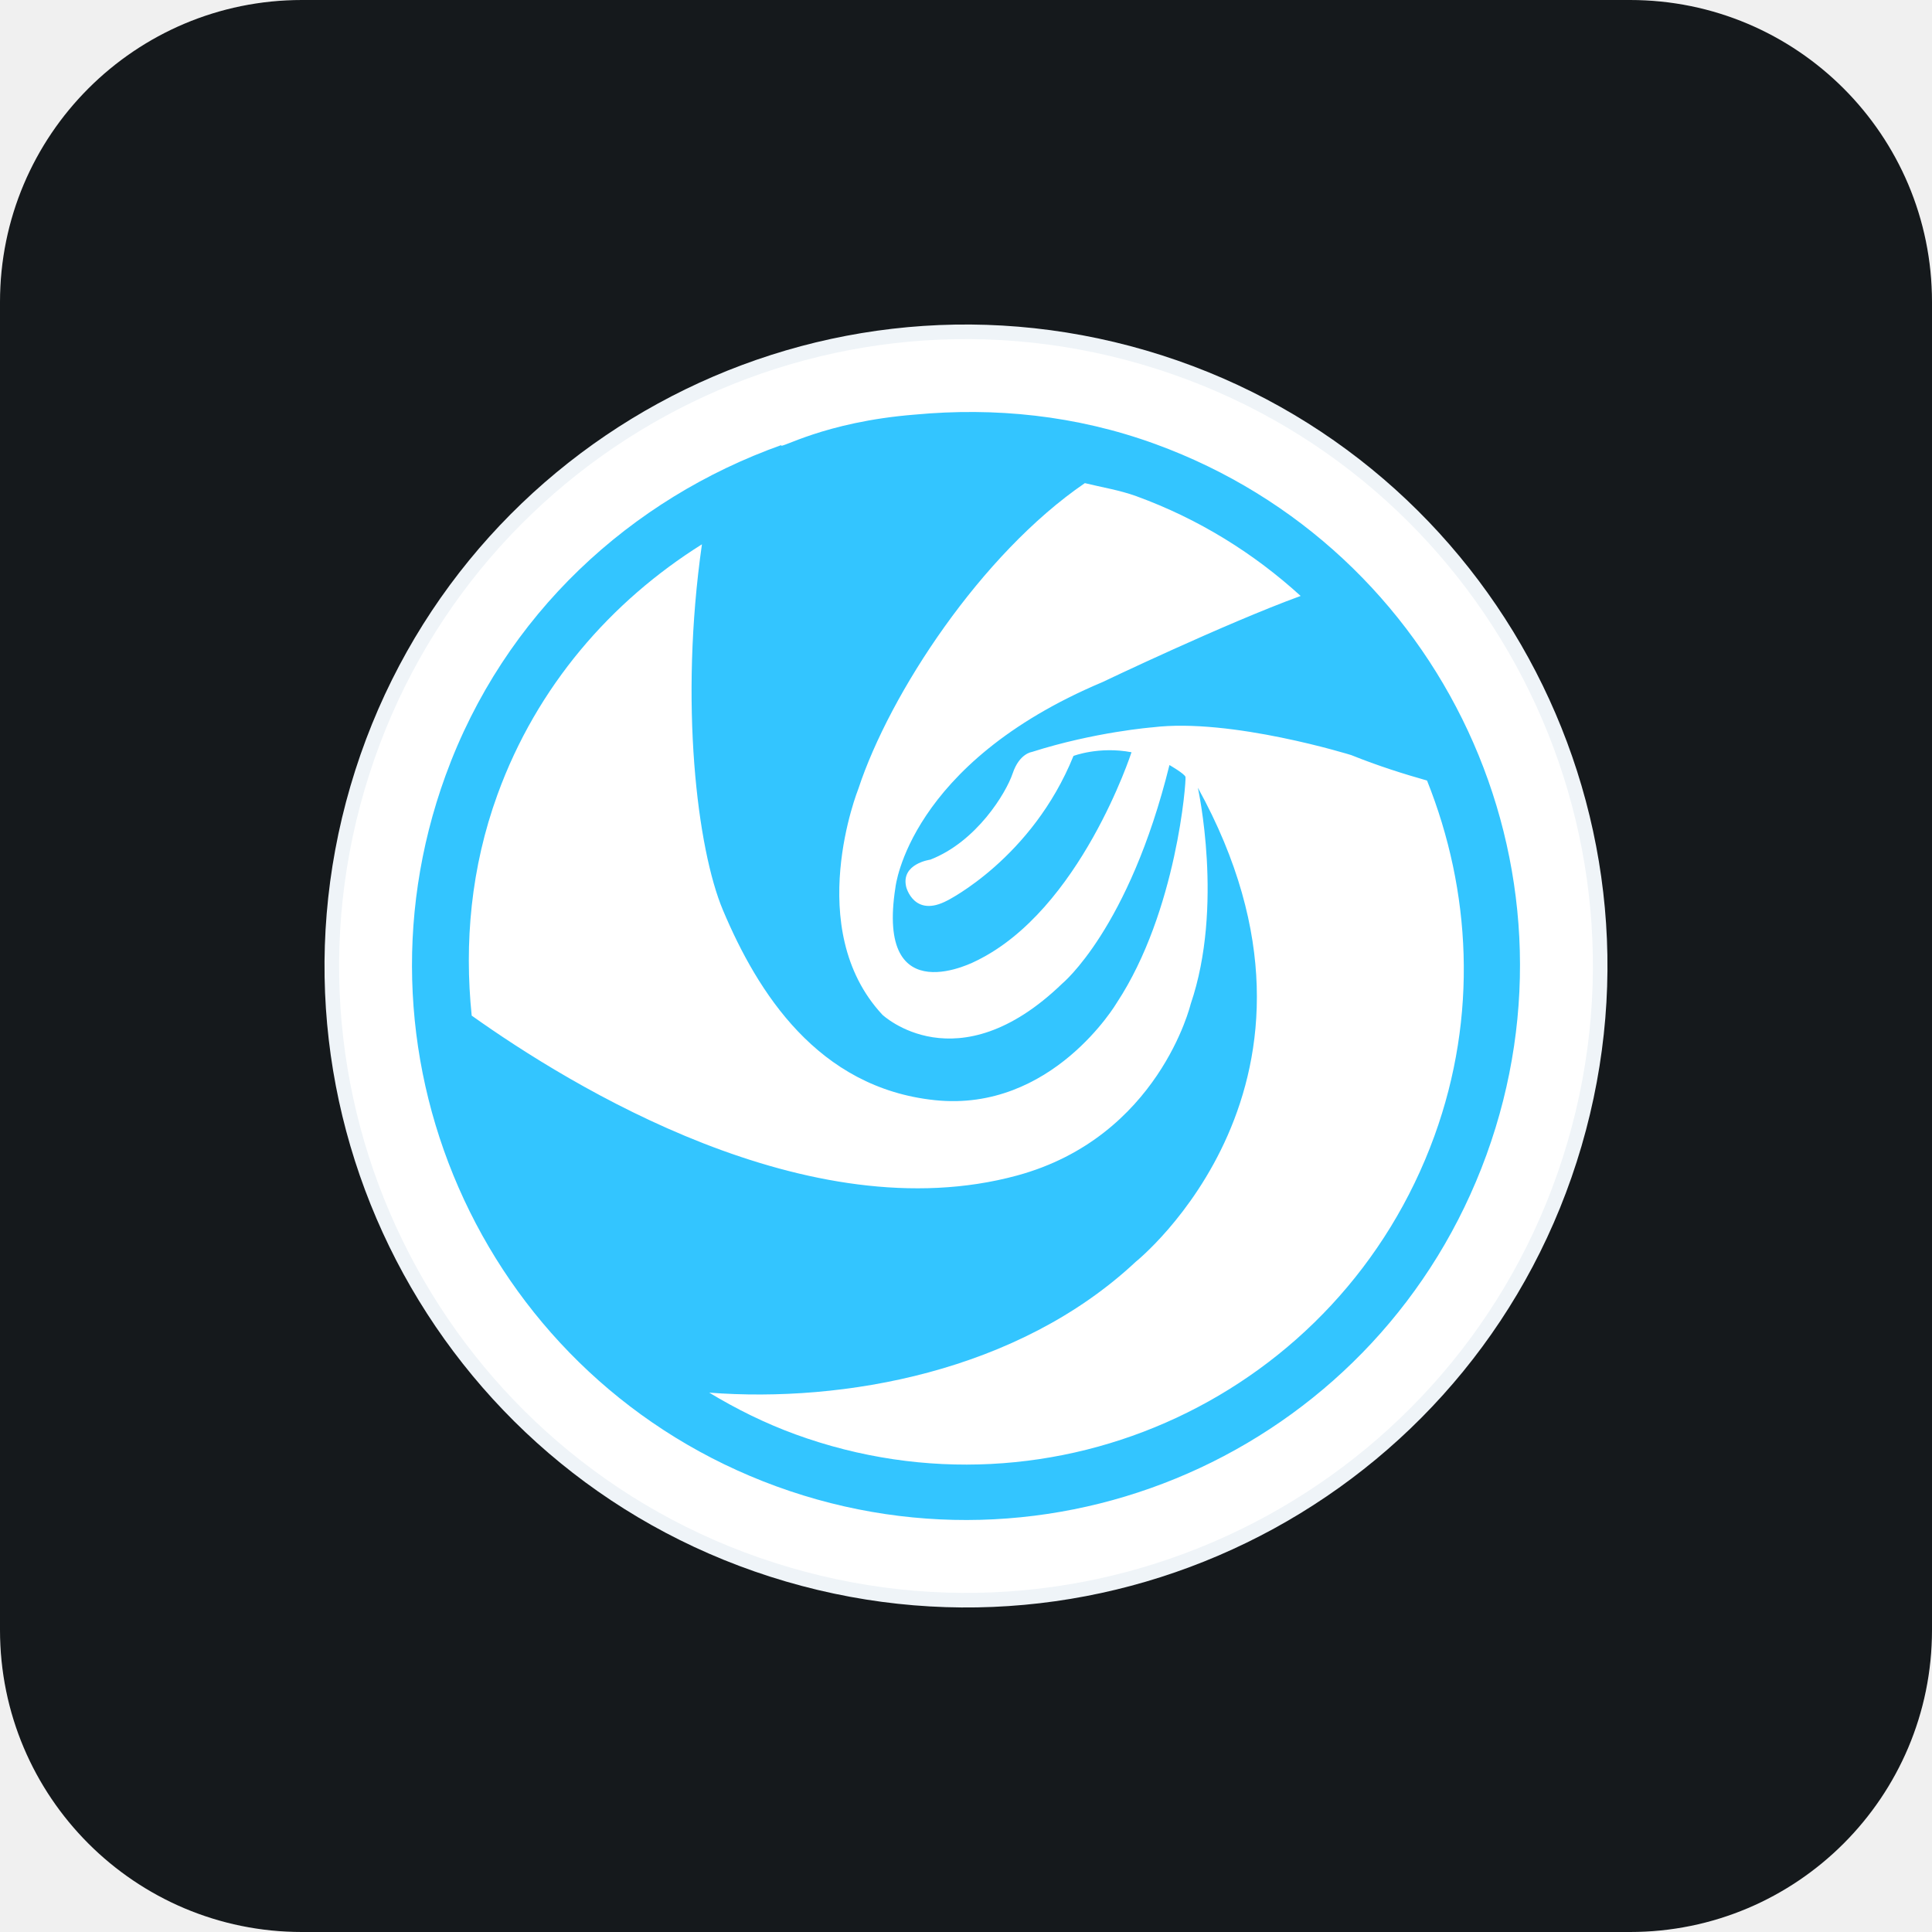
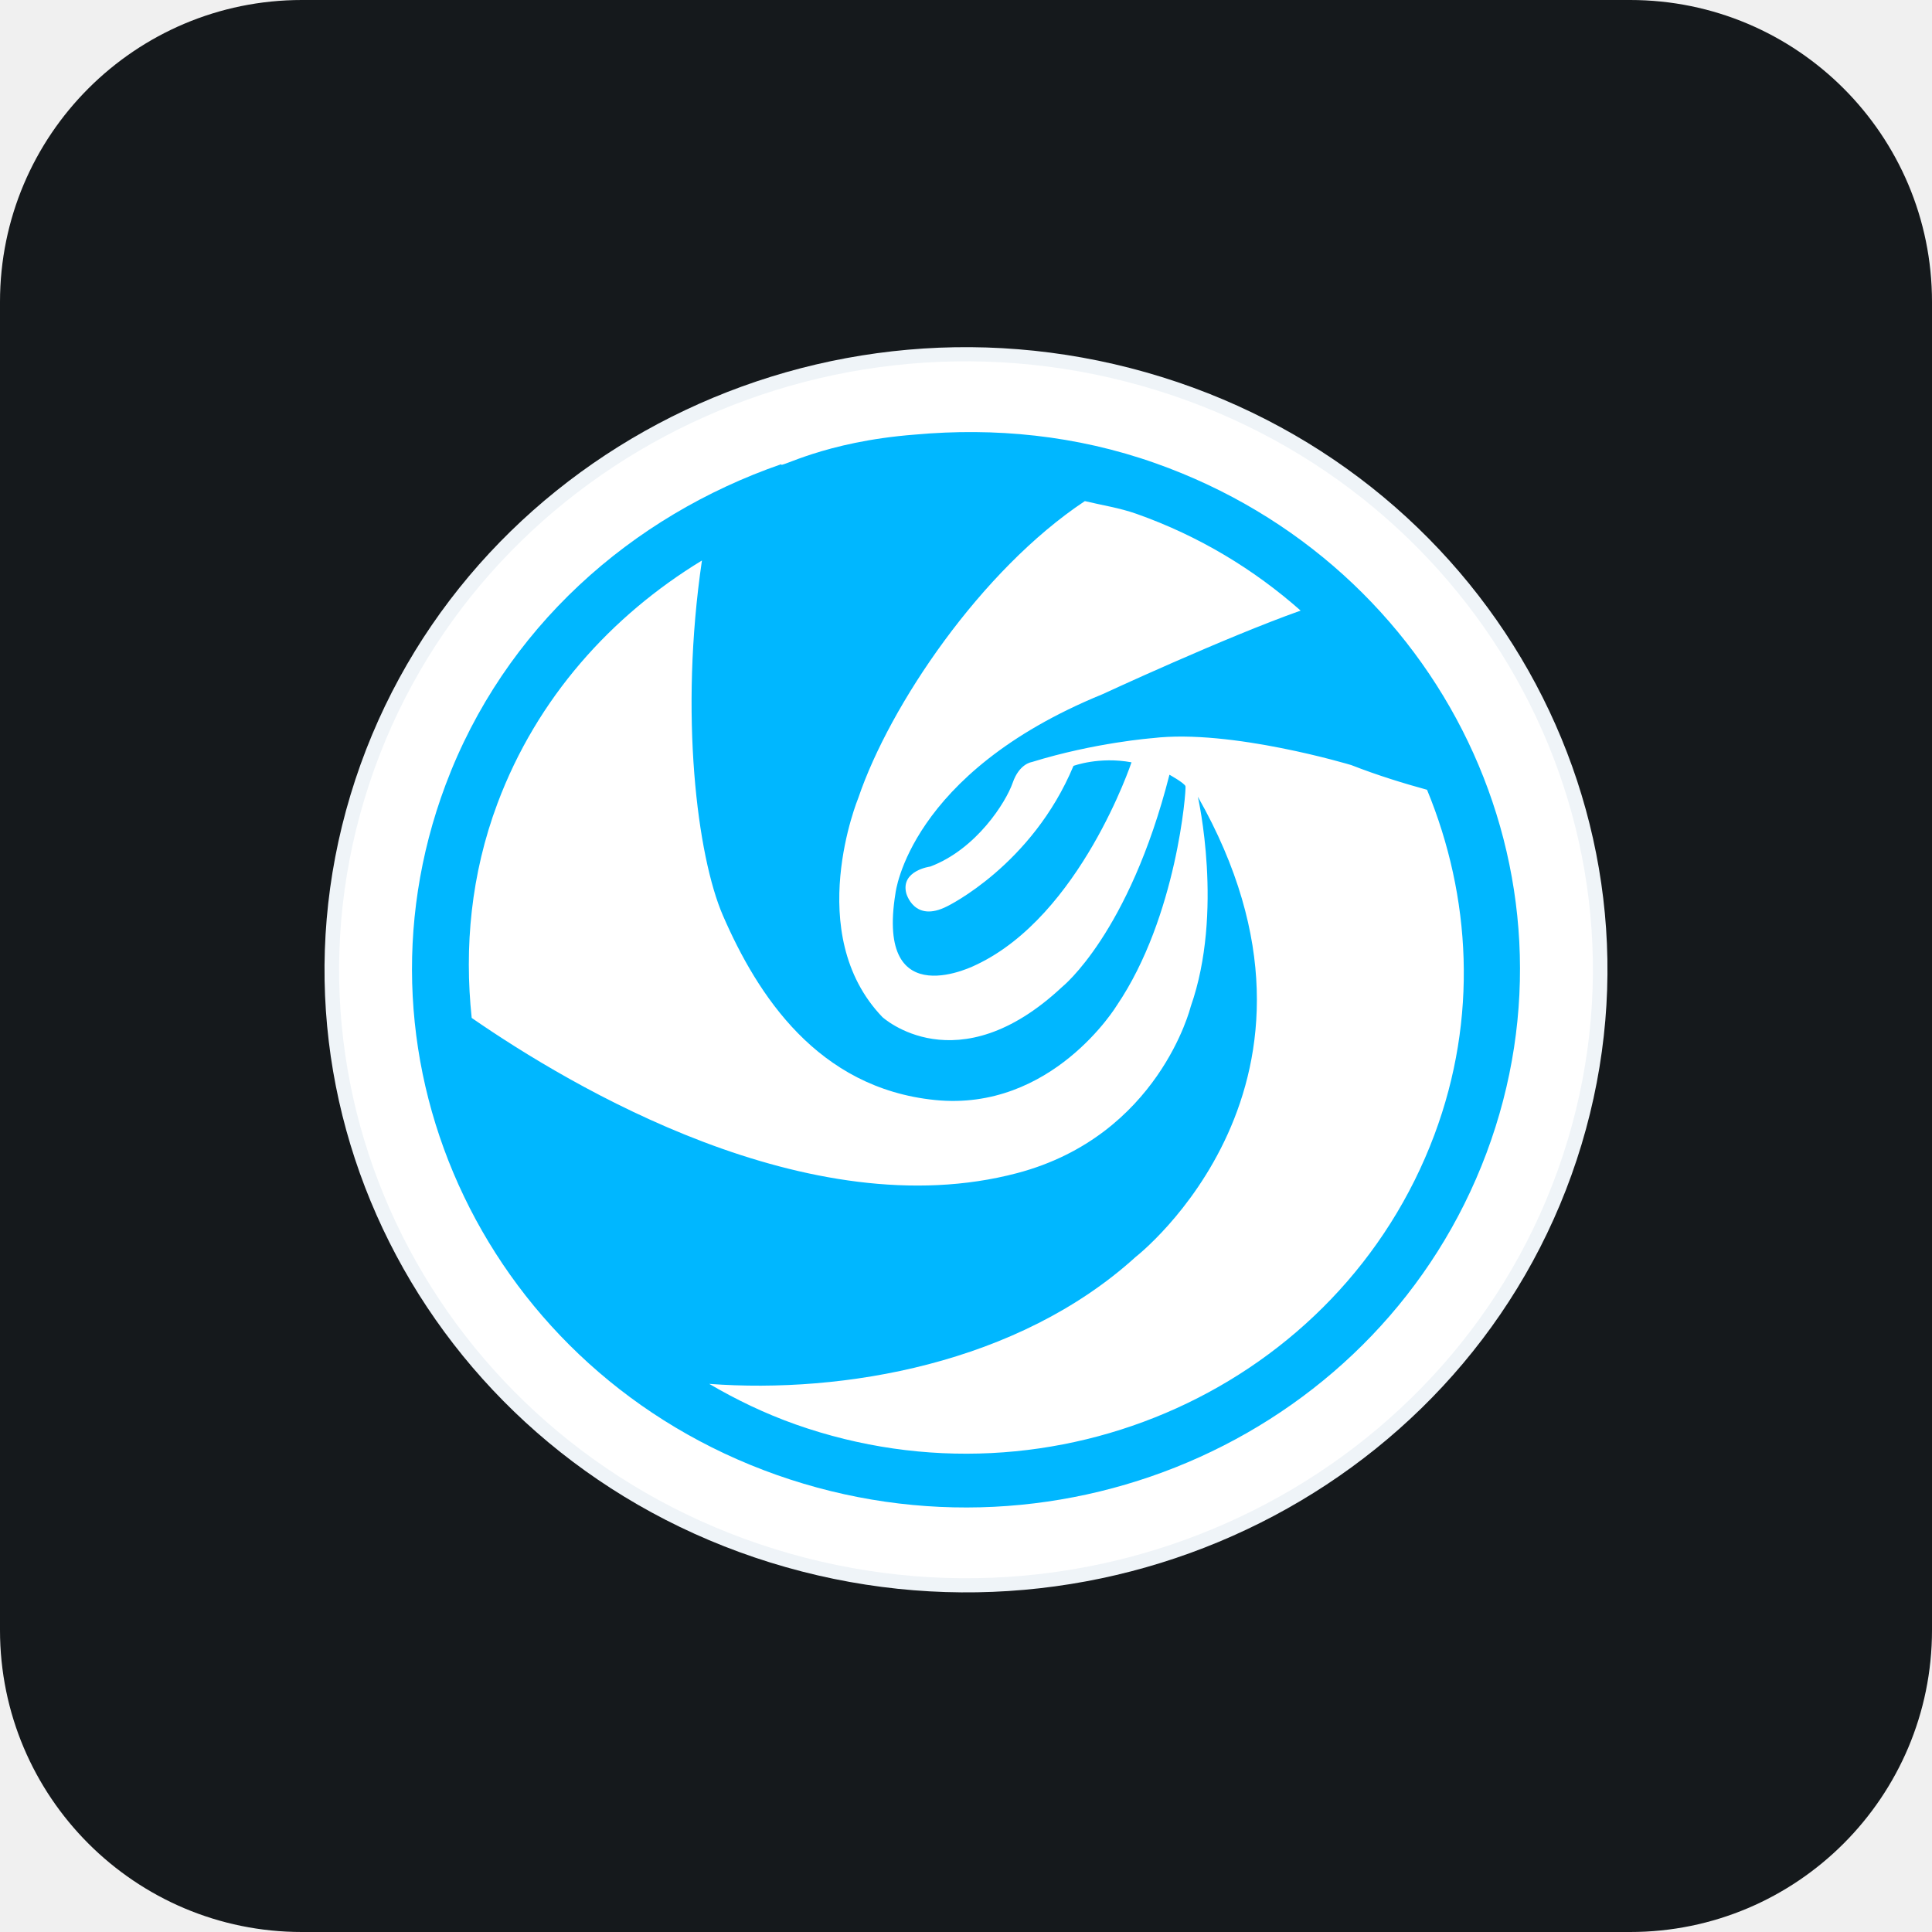
- <svg xmlns="http://www.w3.org/2000/svg" width="256" height="256" viewBox="0 0 256 256" fill="none">
-   <g clip-path="url(#clip0_1_2)">
-     <rect width="256" height="256" rx="40" fill="white" />
-     <g clip-path="url(#clip1_1_2)">
-       <path d="M216 0H40C17.909 0 0 17.909 0 40V216C0 238.091 17.909 256 40 256H216C238.091 256 256 238.091 256 216V40C256 17.909 238.091 0 216 0Z" fill="#15191C" />
-       <g clip-path="url(#clip2_1_2)">
-         <path fill-rule="evenodd" clip-rule="evenodd" d="M151.86 46.439C106.811 33.264 59.62 59.096 46.439 104.144C33.264 149.189 59.098 196.385 104.149 209.56C149.188 222.735 196.39 196.906 209.561 151.861C222.734 106.805 196.899 59.615 151.86 46.439Z" fill="#EFF4F8" />
-         <path fill-rule="evenodd" clip-rule="evenodd" d="M151.318 48.293C107.292 35.419 61.173 60.661 48.294 104.687C35.418 148.707 60.665 194.832 104.691 207.707C148.708 220.583 194.837 195.34 207.707 151.319C220.583 107.288 195.335 61.17 151.319 48.295L151.318 48.293Z" fill="white" />
-         <path opacity="0.8" fill-rule="evenodd" clip-rule="evenodd" d="M153.106 58.846C142.557 54.998 131.75 53.959 121.263 54.934C109.103 55.894 103.167 59.66 103.518 58.978C83.635 66.077 66.824 81.346 59.038 102.76C45.173 140.897 64.81 183.07 102.889 196.955C140.983 210.84 183.095 191.176 196.959 153.04C210.828 114.904 191.191 72.736 153.106 58.846ZM105.396 190.059C101.337 188.576 97.546 186.688 93.975 184.533C111.719 185.896 134.875 181.806 150.49 167.193C150.49 167.193 180.258 143.408 158.723 104.376C158.723 104.376 162.194 120.106 157.769 133.047C157.769 133.047 153.548 150.644 134.786 155.757C107.152 163.286 75.665 143.944 62.502 134.573C61.511 124.941 62.392 114.988 65.922 105.277C71.154 90.889 80.991 79.663 93.01 72.123C90.006 93.144 92.381 112.497 95.796 120.604C100.378 131.475 108.342 144.153 123.879 145.778C139.416 147.409 147.984 132.869 147.984 132.869C155.954 120.756 157.203 103.364 157.082 102.944C156.961 102.52 154.958 101.372 154.958 101.372C149.594 123.079 140.748 130.331 140.748 130.331C126.8 143.796 116.921 134.458 116.921 134.458C106.303 123.053 113.738 104.517 113.738 104.517C117.896 91.891 130.015 73.412 143.747 64.017C146.034 64.582 148.335 64.934 150.595 65.757C158.906 68.788 166.185 73.355 172.341 78.966C162.299 82.631 146.086 90.38 146.086 90.38C120.387 101.204 118.652 117.573 118.652 117.573C115.993 134.447 129.38 127.306 129.38 127.306C143.16 120.594 149.93 99.677 149.93 99.677C145.63 98.859 142.242 100.165 142.242 100.165C136.742 113.74 125.52 119.325 125.52 119.325C121.106 121.664 120.078 117.531 120.078 117.531C119.333 114.438 123.271 113.908 123.271 113.908C129.385 111.533 133.297 105.11 134.183 102.483C135.064 99.85 136.705 99.646 136.705 99.646C145.085 96.972 152.724 96.374 152.724 96.374C163.127 95.094 179.052 100.056 179.052 100.056C182.623 101.492 186.047 102.567 189.089 103.426C194.924 118.009 195.847 134.615 190.064 150.534C177.595 184.853 139.684 202.555 105.396 190.059Z" fill="#00B7FF" />
-       </g>
-     </g>
-   </g>
-   <defs>
-     <clipPath id="clip0_1_2">
-       <rect width="256" height="256" rx="40" fill="white" />
-     </clipPath>
-     <clipPath id="clip1_1_2">
-       <rect width="256" height="256" fill="white" />
-     </clipPath>
-     <clipPath id="clip2_1_2">
-       <rect width="170" height="170" fill="white" transform="translate(43 43)" />
-     </clipPath>
-   </defs>
+ <svg xmlns="http://www.w3.org/2000/svg" width="256" height="256" title="Deepin" viewBox="0 0 256 256" fill="none" id="deepin">
+   <style>
+ #deepin {
+     rect {fill: #15191C}
+ 
+     @media (prefers-color-scheme: light) {
+         rect {fill: #F4F2ED}
+     }
+ }
+ </style>
+   <rect width="256" height="256" rx="40" fill="#15191C" />
+   <path fill-rule="evenodd" clip-rule="evenodd" d="M151.861 49.339C106.811 36.551 59.621 61.623 46.439 105.346C33.264 149.066 59.099 194.874 104.149 207.661C149.189 220.449 196.391 195.38 209.561 151.659C222.735 107.929 196.9 62.126 151.861 49.339Z" fill="#EFF4F8" />
+   <path fill-rule="evenodd" clip-rule="evenodd" d="M151.318 51.138C107.292 38.643 61.173 63.142 48.294 105.873C35.418 148.599 60.666 193.366 104.691 205.863C148.708 218.36 194.837 193.86 207.708 151.134C220.583 108.398 195.335 63.636 151.319 51.139L151.318 51.138Z" fill="white" />
+   <path fill-rule="evenodd" clip-rule="evenodd" d="M153.107 61.381C142.558 57.646 131.75 56.637 121.263 57.584C109.103 58.515 103.168 62.17 103.519 61.509C83.635 68.398 66.824 83.218 59.038 104.003C45.173 141.017 64.81 181.951 102.89 195.427C140.984 208.904 183.095 189.818 196.96 152.804C210.828 115.79 191.192 74.862 153.107 61.381ZM105.396 188.734C101.338 187.294 97.546 185.462 93.975 183.37C111.72 184.693 134.875 180.724 150.491 166.54C150.491 166.54 180.258 143.455 158.723 105.571C158.723 105.571 162.195 120.839 157.769 133.399C157.769 133.399 153.548 150.478 134.786 155.441C107.152 162.749 75.665 143.975 62.502 134.88C61.512 125.531 62.392 115.871 65.922 106.446C71.155 92.481 80.991 81.585 93.011 74.267C90.007 94.669 92.382 113.454 95.796 121.322C100.378 131.873 108.343 144.178 123.88 145.756C139.416 147.338 147.984 133.226 147.984 133.226C155.955 121.469 157.203 104.589 157.082 104.181C156.961 103.769 154.958 102.655 154.958 102.655C149.594 123.724 140.748 130.763 140.748 130.763C126.8 143.832 116.921 134.768 116.921 134.768C106.303 123.699 113.738 105.708 113.738 105.708C117.897 93.453 130.015 75.518 143.747 66.399C146.034 66.948 148.336 67.289 150.596 68.088C158.906 71.03 166.185 75.463 172.341 80.908C162.3 84.465 146.086 91.987 146.086 91.987C120.387 102.492 118.652 118.38 118.652 118.38C115.993 134.758 129.38 127.827 129.38 127.827C143.161 121.312 149.93 101.011 149.93 101.011C145.63 100.216 142.242 101.484 142.242 101.484C136.742 114.66 125.521 120.08 125.521 120.08C121.106 122.35 120.078 118.339 120.078 118.339C119.334 115.337 123.271 114.822 123.271 114.822C129.385 112.517 133.297 106.283 134.183 103.733C135.065 101.179 136.706 100.98 136.706 100.98C145.085 98.385 152.724 97.805 152.724 97.805C163.127 96.562 179.052 101.378 179.052 101.378C182.623 102.772 186.048 103.815 189.089 104.649C194.925 118.803 195.848 134.92 190.064 150.371C177.595 183.681 139.684 200.862 105.396 188.734Z" fill="#00B7FF" />
</svg>
